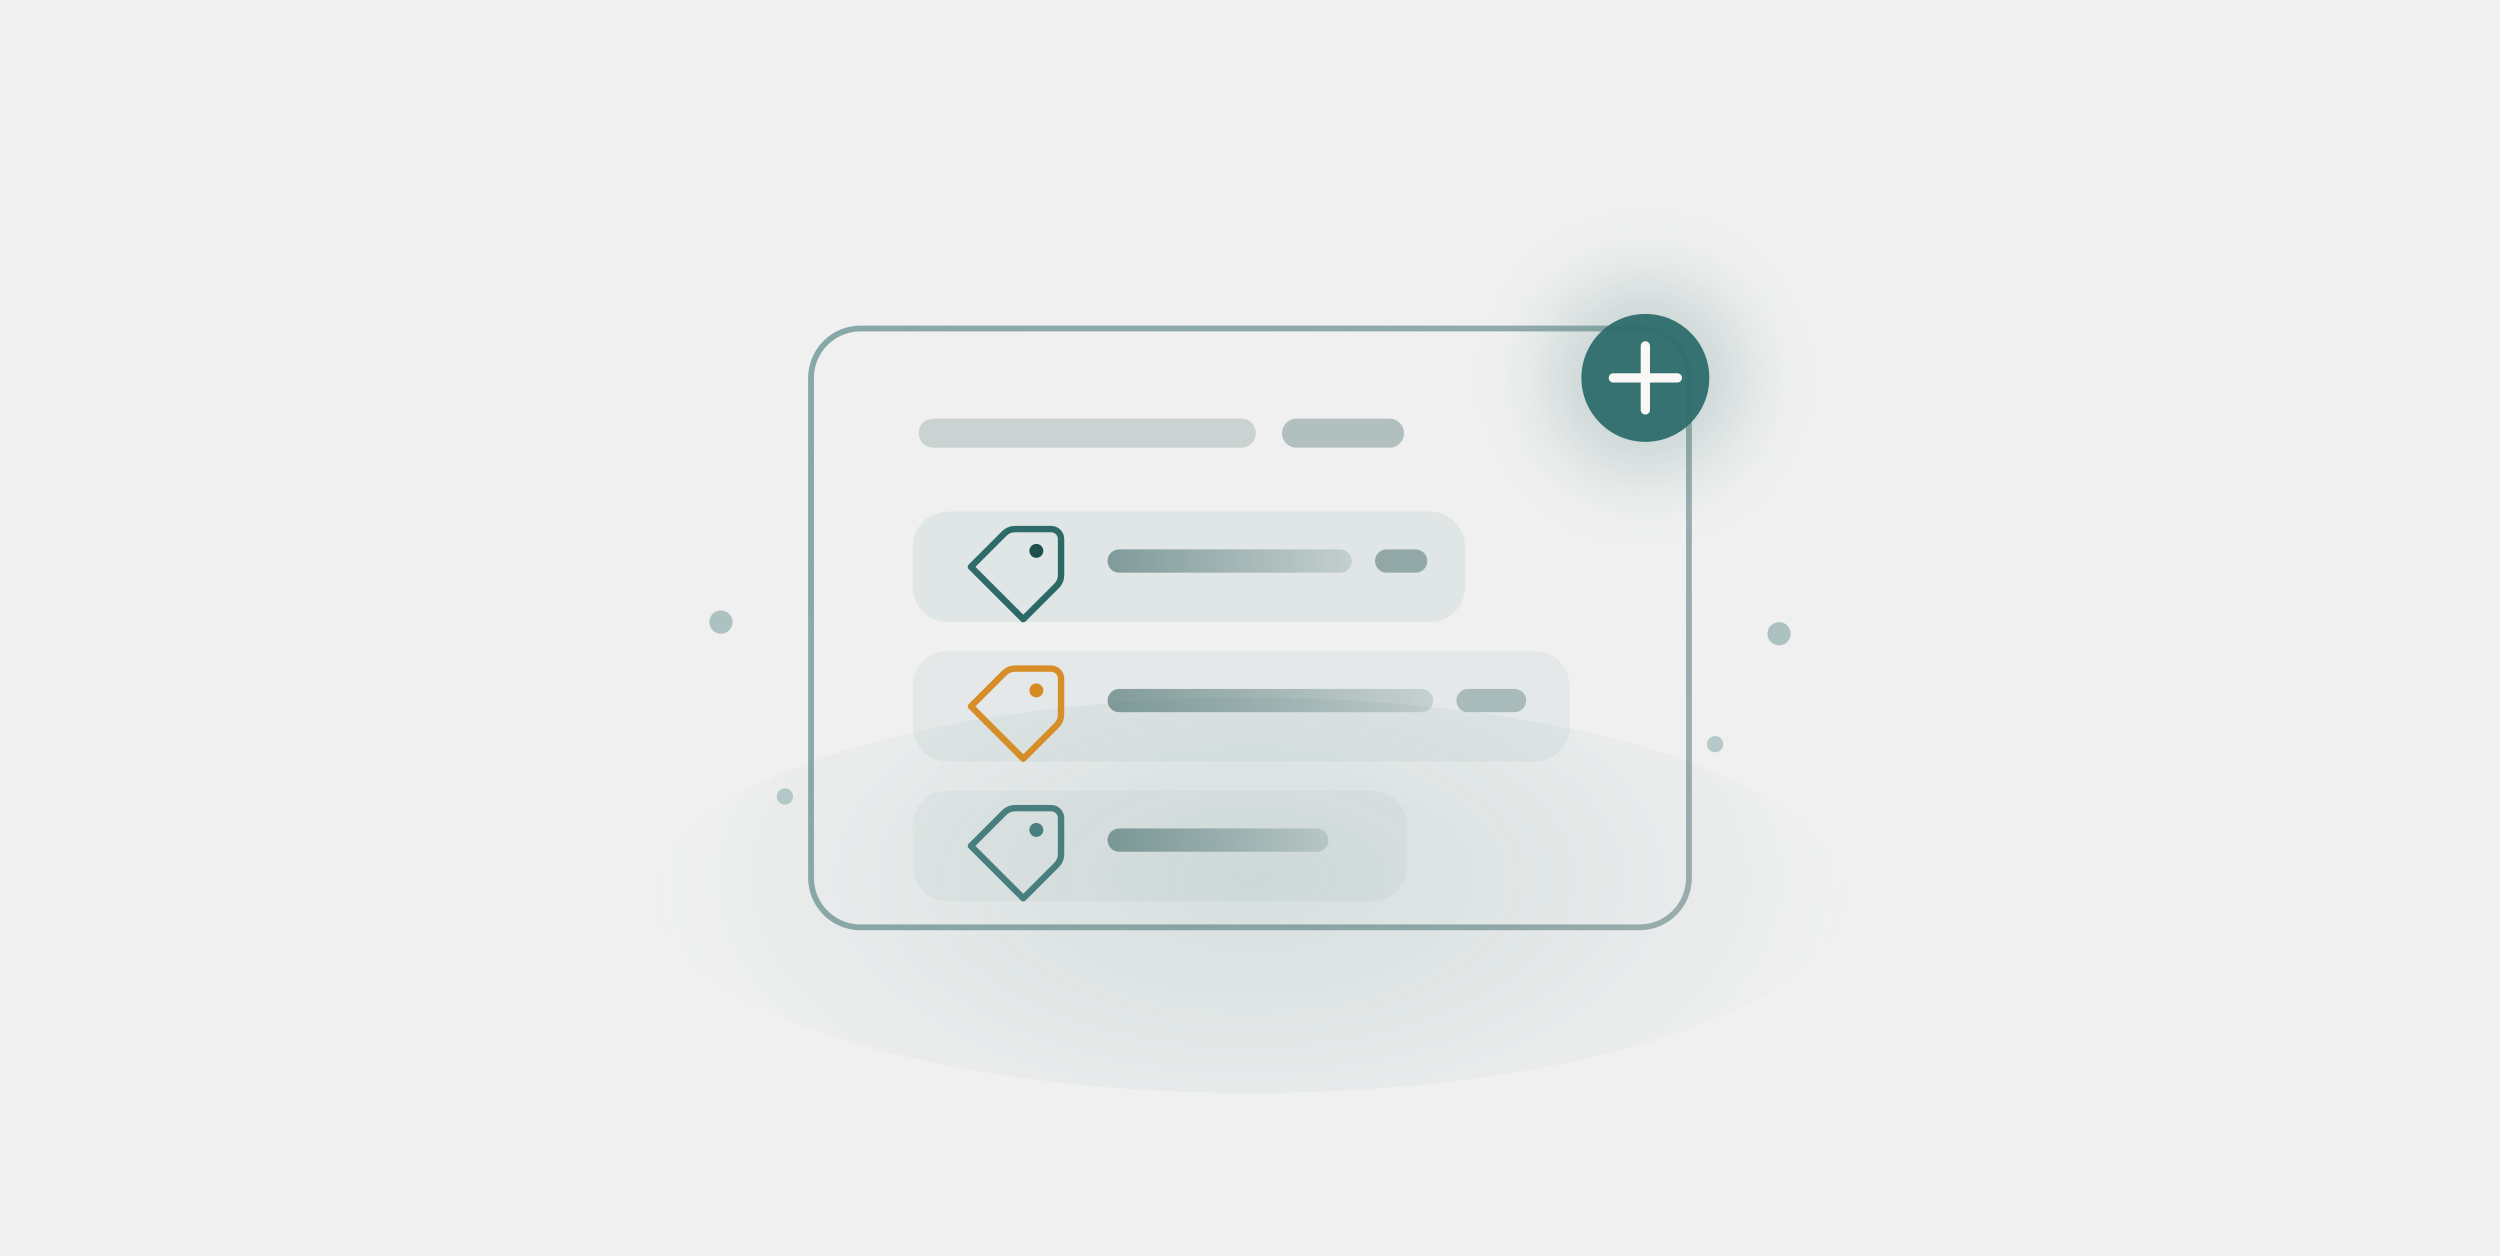
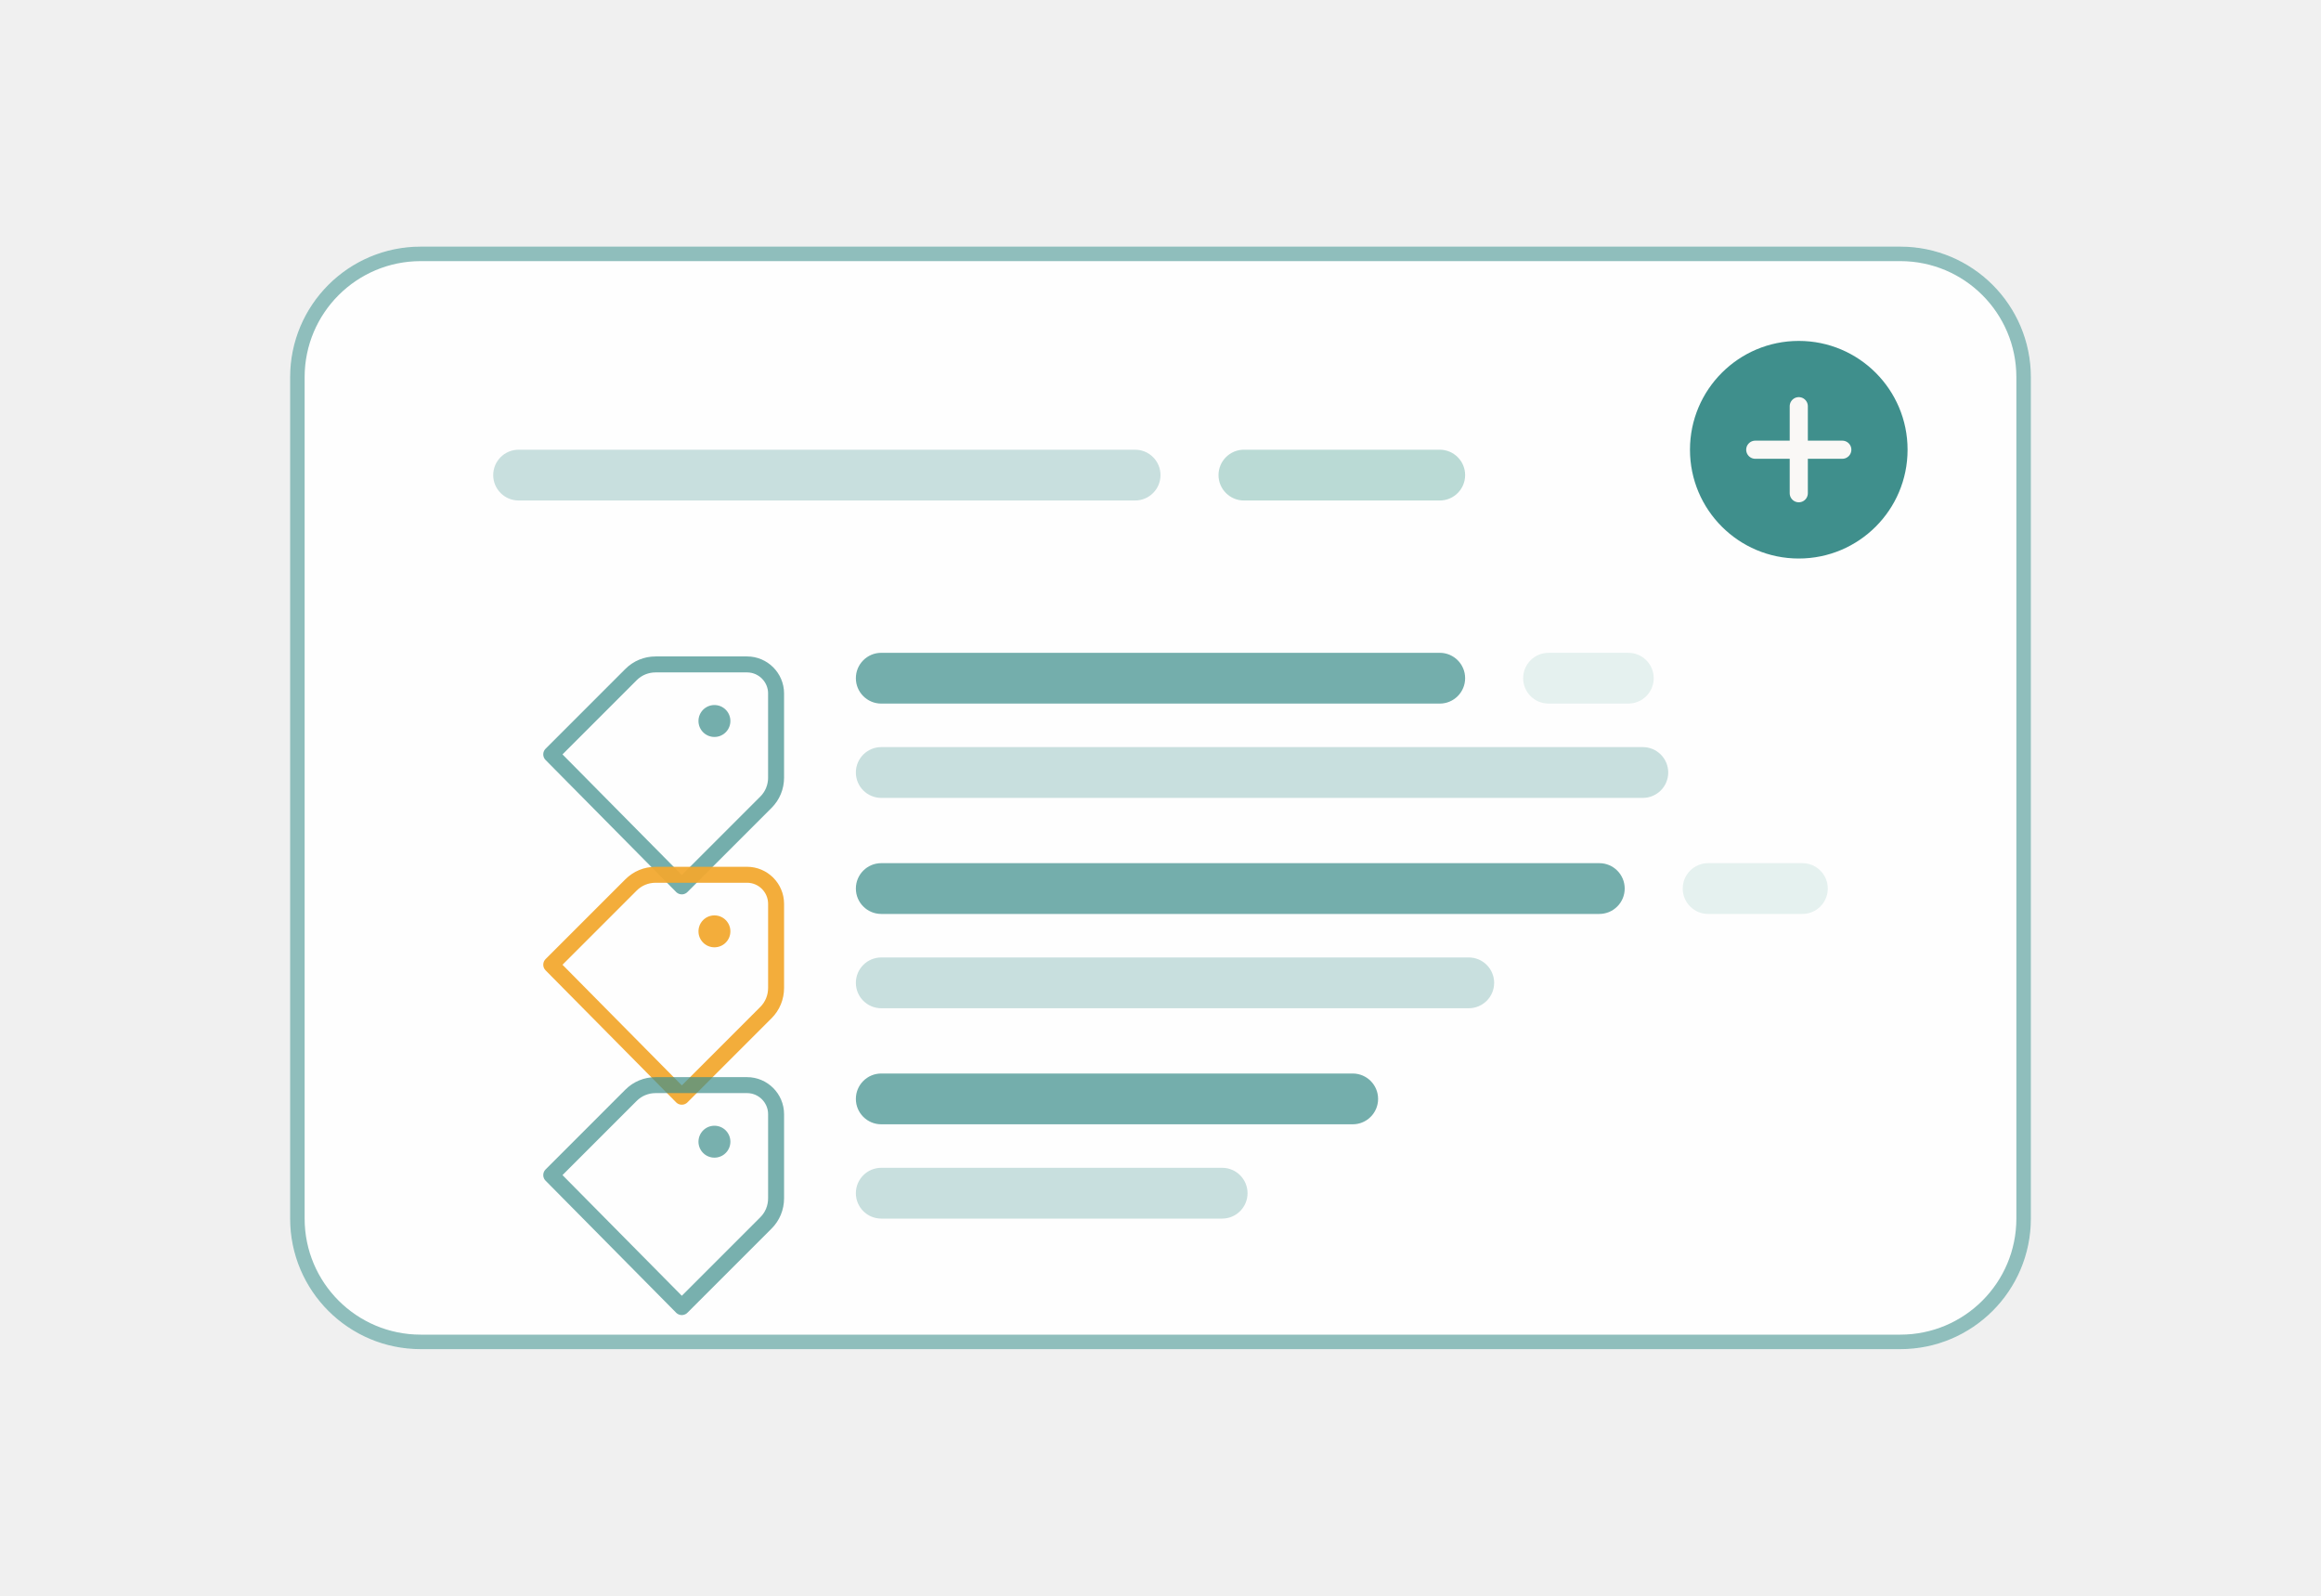
- <svg xmlns="http://www.w3.org/2000/svg" width="860" height="432" viewBox="0 0 860 432" fill="none">
-   <defs>
-     <linearGradient id="panelStroke" x1="278" y1="100" x2="584" y2="326" gradientUnits="userSpaceOnUse">
-       <stop stop-color="#2F6E6C" stop-opacity="0.55" />
-       <stop offset="1" stop-color="#1F4F4D" stop-opacity="0.40" />
-     </linearGradient>
-     <linearGradient id="tagStroke" x1="340" y1="154" x2="525" y2="278" gradientUnits="userSpaceOnUse">
-       <stop stop-color="#2F6E6C" />
-       <stop offset="1" stop-color="#1F4F4D" />
-     </linearGradient>
-     <linearGradient id="chipLine" x1="0" y1="0" x2="1" y2="0">
-       <stop stop-color="#1F4F4D" stop-opacity="0.50" />
-       <stop offset="1" stop-color="#1F4F4D" stop-opacity="0.15" />
-     </linearGradient>
-     <radialGradient id="glow" cx="0" cy="0" r="1" gradientUnits="userSpaceOnUse" gradientTransform="translate(430 302) rotate(90) scale(110 208)">
-       <stop stop-color="#2F6E6C" stop-opacity="0.14" />
-       <stop offset="1" stop-color="#2F6E6C" stop-opacity="0" />
-     </radialGradient>
-     <filter id="softGlow" x="-80%" y="-80%" width="260%" height="260%" color-interpolation-filters="sRGB">
-       <feGaussianBlur stdDeviation="12" />
-     </filter>
-   </defs>
-   <ellipse cx="430" cy="308" rx="205" ry="68" fill="url(#glow)" />
-   <circle cx="248" cy="214" r="4" fill="#2F6E6C" fill-opacity="0.35" />
-   <circle cx="612" cy="218" r="4" fill="#2F6E6C" fill-opacity="0.35" />
-   <circle cx="590" cy="256" r="2.8" fill="#2F6E6C" fill-opacity="0.30" />
-   <circle cx="270" cy="274" r="2.8" fill="#2F6E6C" fill-opacity="0.30" />
-   <rect x="279" y="113" width="302" height="206" rx="17" stroke="url(#panelStroke)" stroke-width="2" fill="none" />
-   <g>
-     <circle cx="566" cy="130" r="34" fill="#2F6E6C" fill-opacity="0.20" filter="url(#softGlow)" />
-     <circle cx="566" cy="130" r="22" fill="#2F6E6C" fill-opacity="0.95" />
-     <path d="M566 119V141" stroke="#FAF8F6" stroke-width="3.2" stroke-linecap="round" />
-     <path d="M555 130H577" stroke="#FAF8F6" stroke-width="3.2" stroke-linecap="round" />
-   </g>
-   <rect x="316" y="144" width="116" height="10" rx="5" fill="#1F4F4D" fill-opacity="0.18" />
-   <rect x="441" y="144" width="42" height="10" rx="5" fill="#1F4F4D" fill-opacity="0.30" />
-   <g>
-     <rect x="314" y="176" width="190" height="38" rx="12" fill="#2F6E6C" fill-opacity="0.08" />
-     <path d="M334 195L345.5 183.5C346.455 182.545 347.75 182.008 349.1 182.008H361.6C363.478 182.008 365 183.53 365 185.408V197.9C365 199.25 364.463 200.545 363.508 201.5L352 213L334 195Z" stroke="url(#tagStroke)" stroke-width="2.2" stroke-linejoin="round" fill="none" />
-     <circle cx="356.5" cy="189.5" r="2.4" fill="#1F4F4D" />
-     <rect x="381" y="189" width="84" height="8" rx="4" fill="url(#chipLine)" />
-     <rect x="473" y="189" width="18" height="8" rx="4" fill="#1F4F4D" fill-opacity="0.40" />
-     <rect x="314" y="224" width="226" height="38" rx="12" fill="#2F6E6C" fill-opacity="0.06" />
-     <path d="M334 243L345.5 231.5C346.455 230.545 347.75 230.008 349.1 230.008H361.6C363.478 230.008 365 231.53 365 233.408V245.9C365 247.25 364.463 248.545 363.508 249.5L352 261L334 243Z" stroke="#D68A1F" stroke-opacity="0.95" stroke-width="2.2" stroke-linejoin="round" fill="none" />
-     <circle cx="356.5" cy="237.5" r="2.4" fill="#D68A1F" />
-     <rect x="381" y="237" width="112" height="8" rx="4" fill="url(#chipLine)" />
-     <rect x="501" y="237" width="24" height="8" rx="4" fill="#1F4F4D" fill-opacity="0.30" />
-     <rect x="314" y="272" width="170" height="38" rx="12" fill="#2F6E6C" fill-opacity="0.05" />
-     <path d="M334 291L345.5 279.5C346.455 278.545 347.75 278.008 349.1 278.008H361.6C363.478 278.008 365 279.53 365 281.408V293.9C365 295.25 364.463 296.545 363.508 297.5L352 309L334 291Z" stroke="#2F6E6C" stroke-opacity="0.85" stroke-width="2.2" stroke-linejoin="round" fill="none" />
-     <circle cx="356.5" cy="285.5" r="2.4" fill="#2F6E6C" fill-opacity="0.85" />
-     <rect x="381" y="285" width="76" height="8" rx="4" fill="url(#chipLine)" />
-   </g>
+ <svg xmlns="http://www.w3.org/2000/svg" width="320" height="220" viewBox="0 0 320 220" fill="none">
+   <rect x="40" y="34" width="240" height="152" rx="18" fill="#FFFFFF" fill-opacity="0.96" />
+   <rect x="41" y="35" width="238" height="150" rx="17" stroke="#3F8F8C" stroke-opacity="0.58" stroke-width="2" />
+   <circle cx="248" cy="62" r="15" fill="#3F8F8C" />
+   <path d="M248 56V68" stroke="#FAF8F6" stroke-width="2.5" stroke-linecap="round" />
+   <path d="M242 62H254" stroke="#FAF8F6" stroke-width="2.5" stroke-linecap="round" />
+   <rect x="68" y="62" width="92" height="7" rx="3.5" fill="#3F8F8C" fill-opacity="0.28" />
+   <rect x="168" y="62" width="34" height="7" rx="3.5" fill="#A7D0C9" fill-opacity="0.78" />
+   <path d="M76 104L87 93C87.9 92.1 89.1 91.6 90.4 91.6H103C105.2 91.6 107 93.4 107 95.6V107.2C107 108.5 106.5 109.7 105.6 110.6L94 122.2L76 104Z" stroke="#3F8F8C" stroke-opacity="0.72" stroke-width="2.2" stroke-linejoin="round" />
+   <circle cx="98.5" cy="99.4" r="2.2" fill="#3F8F8C" fill-opacity="0.72" />
+   <rect x="118" y="90" width="84" height="7" rx="3.5" fill="#3F8F8C" fill-opacity="0.72" />
+   <rect x="210" y="90" width="18" height="7" rx="3.5" fill="#A7D0C9" fill-opacity="0.28" />
+   <rect x="118" y="103" width="112" height="7" rx="3.5" fill="#3F8F8C" fill-opacity="0.28" />
+   <path d="M76 133L87 122C87.9 121.1 89.1 120.6 90.4 120.6H103C105.2 120.6 107 122.4 107 124.6V136.2C107 137.5 106.5 138.7 105.6 139.6L94 151.2L76 133Z" stroke="#F2A82F" stroke-opacity="0.94" stroke-width="2.2" stroke-linejoin="round" />
+   <circle cx="98.5" cy="128.4" r="2.2" fill="#F2A82F" fill-opacity="0.94" />
+   <rect x="118" y="119" width="106" height="7" rx="3.5" fill="#3F8F8C" fill-opacity="0.72" />
+   <rect x="232" y="119" width="20" height="7" rx="3.5" fill="#A7D0C9" fill-opacity="0.28" />
+   <rect x="118" y="132" width="88" height="7" rx="3.5" fill="#3F8F8C" fill-opacity="0.28" />
+   <path d="M76 162L87 151C87.9 150.1 89.1 149.6 90.4 149.6H103C105.2 149.6 107 151.4 107 153.6V165.2C107 166.5 106.5 167.7 105.6 168.6L94 180.2L76 162Z" stroke="#3F8F8C" stroke-opacity="0.70" stroke-width="2.2" stroke-linejoin="round" />
+   <circle cx="98.5" cy="157.4" r="2.2" fill="#3F8F8C" fill-opacity="0.70" />
+   <rect x="118" y="148" width="72" height="7" rx="3.5" fill="#3F8F8C" fill-opacity="0.72" />
+   <rect x="118" y="161" width="54" height="7" rx="3.5" fill="#3F8F8C" fill-opacity="0.28" />
</svg>
